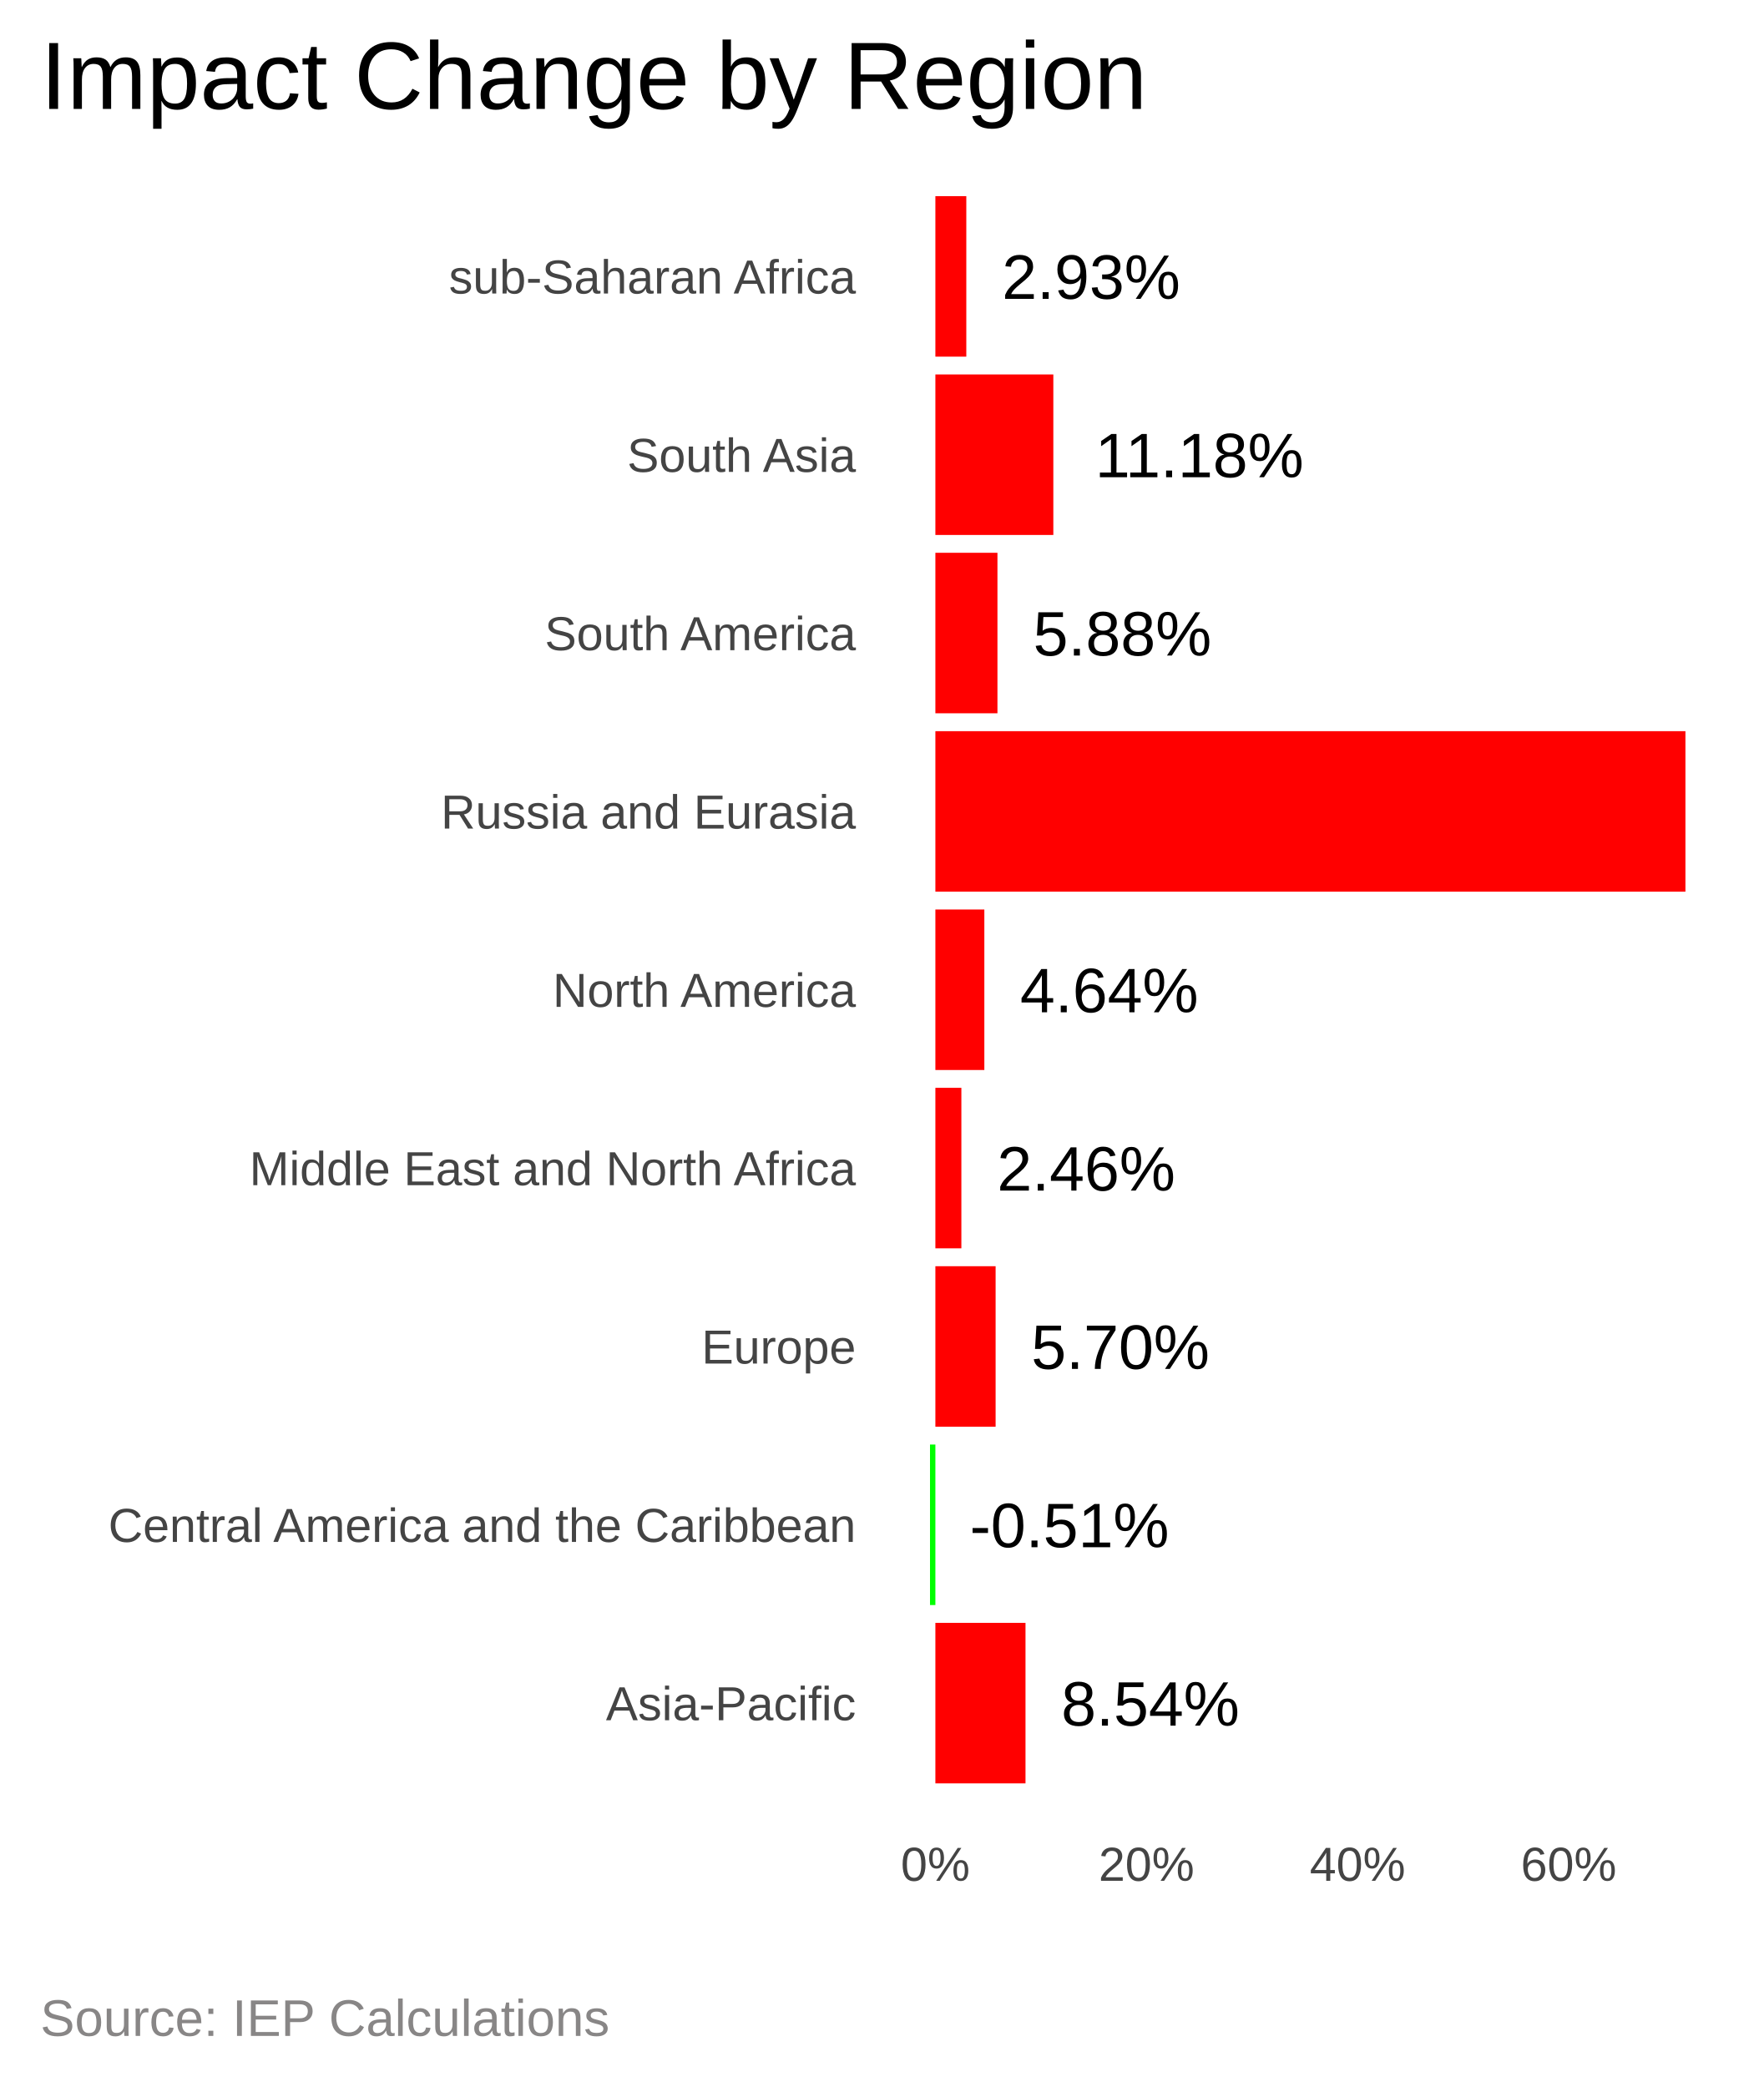
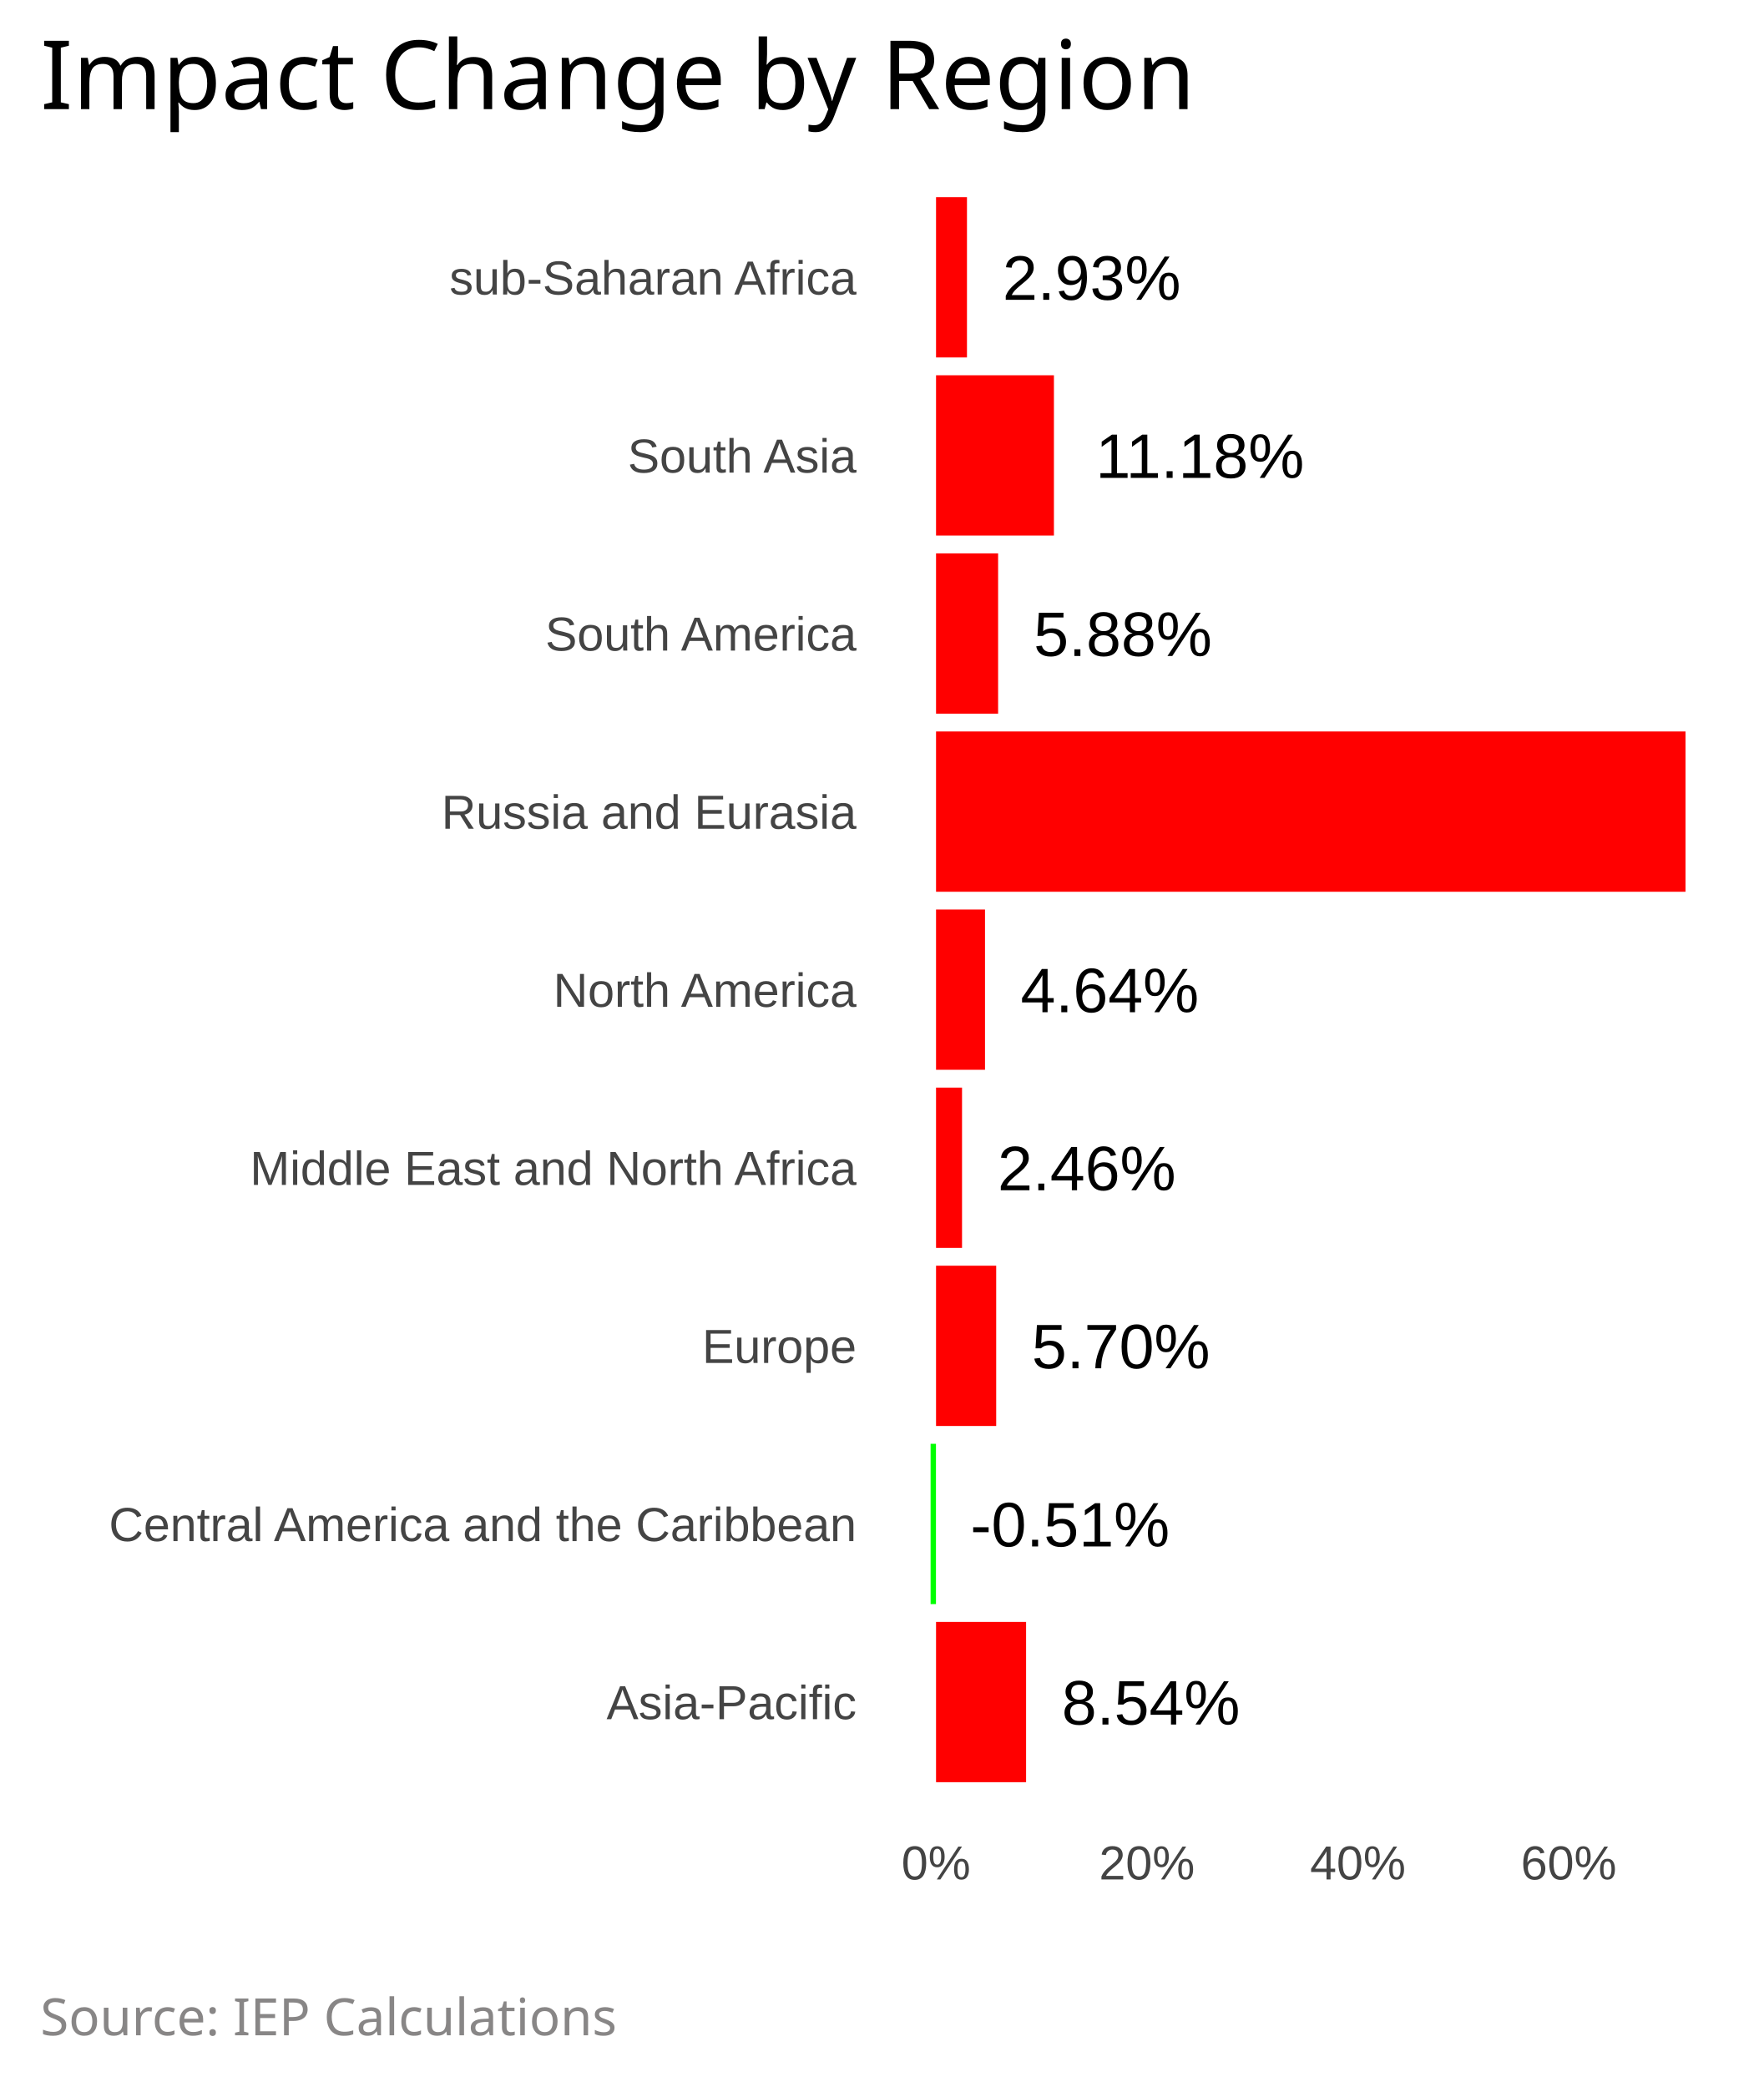
<svg xmlns="http://www.w3.org/2000/svg" class="svglite" width="239.53pt" height="283.46pt" viewBox="0 0 239.53 283.46">
  <defs>
    <style type="text/css">
    .svglite line, .svglite polyline, .svglite polygon, .svglite path, .svglite rect, .svglite circle {
      fill: none;
      stroke: #000000;
      stroke-linecap: round;
      stroke-linejoin: round;
      stroke-miterlimit: 10.00;
    }
    .svglite text {
      white-space: pre;
    }
  </style>
  </defs>
  <rect width="100%" height="100%" style="stroke: none; fill: none;" />
  <defs>
    <clipPath id="cpMC4wMHwyMzkuNTN8MC4wMHwyODMuNDY=">
      <rect x="0.00" y="0.00" width="239.53" height="283.46" />
    </clipPath>
  </defs>
  <g clip-path="url(#cpMC4wMHwyMzkuNTN8MC4wMHwyODMuNDY=)">
</g>
  <defs>
-     <clipPath id="cpMTIxLjE4fDIzNC4wNXwyMy4wMHwyNDUuODY=">
-       <rect x="121.18" y="23.00" width="112.87" height="222.85" />
+     <clipPath id="cpMTIxLjI3fDIzNC4wNXwyMy4xNnwyNDUuNjg=">
+       <rect x="121.27" y="23.16" width="112.78" height="222.53" />
    </clipPath>
  </defs>
-   <g clip-path="url(#cpMTIxLjE4fDIzNC4wNXwyMy4wMHwyNDUuODY=)">
-     <rect x="127.04" y="220.42" width="12.24" height="21.80" style="stroke-width: 1.07; stroke: none; stroke-linecap: butt; stroke-linejoin: miter; fill: #FF0000;" />
-     <rect x="126.31" y="196.20" width="0.73" height="21.80" style="stroke-width: 1.07; stroke: none; stroke-linecap: butt; stroke-linejoin: miter; fill: #00FF00;" />
-     <rect x="127.04" y="171.98" width="8.18" height="21.80" style="stroke-width: 1.07; stroke: none; stroke-linecap: butt; stroke-linejoin: miter; fill: #FF0000;" />
-     <rect x="127.04" y="147.75" width="3.53" height="21.80" style="stroke-width: 1.07; stroke: none; stroke-linecap: butt; stroke-linejoin: miter; fill: #FF0000;" />
-     <rect x="127.04" y="123.53" width="6.65" height="21.80" style="stroke-width: 1.07; stroke: none; stroke-linecap: butt; stroke-linejoin: miter; fill: #FF0000;" />
-     <rect x="127.04" y="99.31" width="101.87" height="21.80" style="stroke-width: 1.07; stroke: none; stroke-linecap: butt; stroke-linejoin: miter; fill: #FF0000;" />
-     <rect x="127.04" y="75.08" width="8.43" height="21.80" style="stroke-width: 1.07; stroke: none; stroke-linecap: butt; stroke-linejoin: miter; fill: #FF0000;" />
-     <rect x="127.04" y="50.86" width="16.02" height="21.80" style="stroke-width: 1.07; stroke: none; stroke-linecap: butt; stroke-linejoin: miter; fill: #FF0000;" />
-     <rect x="127.04" y="26.64" width="4.20" height="21.80" style="stroke-width: 1.07; stroke: none; stroke-linecap: butt; stroke-linejoin: miter; fill: #FF0000;" />
-     <text x="144.13" y="234.38" style="font-size: 8.54px; font-family: &quot;Arial&quot;;" textLength="24.19px" lengthAdjust="spacingAndGlyphs">8.54%</text>
-     <text x="131.72" y="210.15" style="font-size: 8.54px; font-family: &quot;Arial&quot;;" textLength="27.04px" lengthAdjust="spacingAndGlyphs">-0.51%</text>
-     <text x="140.06" y="185.93" style="font-size: 8.54px; font-family: &quot;Arial&quot;;" textLength="24.19px" lengthAdjust="spacingAndGlyphs">5.70%</text>
-     <text x="135.41" y="161.71" style="font-size: 8.54px; font-family: &quot;Arial&quot;;" textLength="24.19px" lengthAdjust="spacingAndGlyphs">2.46%</text>
-     <text x="138.54" y="137.49" style="font-size: 8.54px; font-family: &quot;Arial&quot;;" textLength="24.19px" lengthAdjust="spacingAndGlyphs">4.64%</text>
-     <text x="234.71" y="113.26" style="font-size: 8.54px; font-family: &quot;Arial&quot;;" textLength="28.94px" lengthAdjust="spacingAndGlyphs">71.07%</text>
-     <text x="140.32" y="89.04" style="font-size: 8.54px; font-family: &quot;Arial&quot;;" textLength="24.19px" lengthAdjust="spacingAndGlyphs">5.88%</text>
-     <text x="148.73" y="64.82" style="font-size: 8.54px; font-family: &quot;Arial&quot;;" textLength="28.30px" lengthAdjust="spacingAndGlyphs">11.18%</text>
-     <text x="136.08" y="40.59" style="font-size: 8.54px; font-family: &quot;Arial&quot;;" textLength="24.19px" lengthAdjust="spacingAndGlyphs">2.93%</text>
+   <g clip-path="url(#cpMTIxLjI3fDIzNC4wNXwyMy4xNnwyNDUuNjg=)">
+     <rect x="127.13" y="220.29" width="12.23" height="21.77" style="stroke-width: 1.07; stroke: none; stroke-linecap: butt; stroke-linejoin: miter; fill: #FF0000;" />
+     <rect x="126.39" y="196.10" width="0.73" height="21.77" style="stroke-width: 1.07; stroke: none; stroke-linecap: butt; stroke-linejoin: miter; fill: #00FF00;" />
+     <rect x="127.13" y="171.91" width="8.17" height="21.77" style="stroke-width: 1.07; stroke: none; stroke-linecap: butt; stroke-linejoin: miter; fill: #FF0000;" />
+     <rect x="127.13" y="147.72" width="3.53" height="21.77" style="stroke-width: 1.07; stroke: none; stroke-linecap: butt; stroke-linejoin: miter; fill: #FF0000;" />
+     <rect x="127.13" y="123.53" width="6.65" height="21.77" style="stroke-width: 1.07; stroke: none; stroke-linecap: butt; stroke-linejoin: miter; fill: #FF0000;" />
+     <rect x="127.13" y="99.35" width="101.79" height="21.77" style="stroke-width: 1.07; stroke: none; stroke-linecap: butt; stroke-linejoin: miter; fill: #FF0000;" />
+     <rect x="127.13" y="75.16" width="8.43" height="21.77" style="stroke-width: 1.07; stroke: none; stroke-linecap: butt; stroke-linejoin: miter; fill: #FF0000;" />
+     <rect x="127.13" y="50.97" width="16.01" height="21.77" style="stroke-width: 1.07; stroke: none; stroke-linecap: butt; stroke-linejoin: miter; fill: #FF0000;" />
+     <rect x="127.13" y="26.78" width="4.20" height="21.77" style="stroke-width: 1.07; stroke: none; stroke-linecap: butt; stroke-linejoin: miter; fill: #FF0000;" />
+     <text x="144.20" y="234.23" style="font-size: 8.54px; font-family: &quot;Arial&quot;;" textLength="24.19px" lengthAdjust="spacingAndGlyphs">8.54%</text>
+     <text x="131.80" y="210.04" style="font-size: 8.54px; font-family: &quot;Arial&quot;;" textLength="27.04px" lengthAdjust="spacingAndGlyphs">-0.51%</text>
+     <text x="140.13" y="185.85" style="font-size: 8.54px; font-family: &quot;Arial&quot;;" textLength="24.19px" lengthAdjust="spacingAndGlyphs">5.70%</text>
+     <text x="135.49" y="161.66" style="font-size: 8.54px; font-family: &quot;Arial&quot;;" textLength="24.19px" lengthAdjust="spacingAndGlyphs">2.46%</text>
+     <text x="138.61" y="137.48" style="font-size: 8.54px; font-family: &quot;Arial&quot;;" textLength="24.19px" lengthAdjust="spacingAndGlyphs">4.64%</text>
+     <text x="234.71" y="113.29" style="font-size: 8.54px; font-family: &quot;Arial&quot;;" textLength="28.94px" lengthAdjust="spacingAndGlyphs">71.07%</text>
+     <text x="140.39" y="89.10" style="font-size: 8.54px; font-family: &quot;Arial&quot;;" textLength="24.19px" lengthAdjust="spacingAndGlyphs">5.88%</text>
+     <text x="148.80" y="64.91" style="font-size: 8.54px; font-family: &quot;Arial&quot;;" textLength="28.30px" lengthAdjust="spacingAndGlyphs">11.18%</text>
+     <text x="136.16" y="40.72" style="font-size: 8.54px; font-family: &quot;Arial&quot;;" textLength="24.19px" lengthAdjust="spacingAndGlyphs">2.93%</text>
  </g>
  <g clip-path="url(#cpMC4wMHwyMzkuNTN8MC4wMHwyODMuNDY=)">
-     <text x="116.25" y="233.65" text-anchor="end" style="font-size: 6.50px;fill: #444444; font-family: &quot;Arial&quot;;" textLength="33.98px" lengthAdjust="spacingAndGlyphs">Asia-Pacific</text>
-     <text x="116.25" y="209.43" text-anchor="end" style="font-size: 6.50px;fill: #444444; font-family: &quot;Arial&quot;;" textLength="101.55px" lengthAdjust="spacingAndGlyphs">Central America and the Caribbean</text>
-     <text x="116.25" y="185.20" text-anchor="end" style="font-size: 6.50px;fill: #444444; font-family: &quot;Arial&quot;;" textLength="20.96px" lengthAdjust="spacingAndGlyphs">Europe</text>
-     <text x="116.25" y="160.98" text-anchor="end" style="font-size: 6.50px;fill: #444444; font-family: &quot;Arial&quot;;" textLength="82.40px" lengthAdjust="spacingAndGlyphs">Middle East and North Africa</text>
-     <text x="116.25" y="136.76" text-anchor="end" style="font-size: 6.50px;fill: #444444; font-family: &quot;Arial&quot;;" textLength="41.19px" lengthAdjust="spacingAndGlyphs">North America</text>
-     <text x="116.25" y="112.54" text-anchor="end" style="font-size: 6.50px;fill: #444444; font-family: &quot;Arial&quot;;" textLength="56.38px" lengthAdjust="spacingAndGlyphs">Russia and Eurasia</text>
-     <text x="116.25" y="88.31" text-anchor="end" style="font-size: 6.50px;fill: #444444; font-family: &quot;Arial&quot;;" textLength="42.28px" lengthAdjust="spacingAndGlyphs">South America</text>
-     <text x="116.25" y="64.09" text-anchor="end" style="font-size: 6.50px;fill: #444444; font-family: &quot;Arial&quot;;" textLength="31.08px" lengthAdjust="spacingAndGlyphs">South Asia</text>
-     <text x="116.25" y="39.87" text-anchor="end" style="font-size: 6.50px;fill: #444444; font-family: &quot;Arial&quot;;" textLength="55.30px" lengthAdjust="spacingAndGlyphs">sub-Saharan Africa</text>
-     <text x="127.04" y="255.45" text-anchor="middle" style="font-size: 6.50px;fill: #444444; font-family: &quot;Arial&quot;;" textLength="9.40px" lengthAdjust="spacingAndGlyphs">0%</text>
-     <text x="155.71" y="255.45" text-anchor="middle" style="font-size: 6.50px;fill: #444444; font-family: &quot;Arial&quot;;" textLength="13.01px" lengthAdjust="spacingAndGlyphs">20%</text>
-     <text x="184.38" y="255.45" text-anchor="middle" style="font-size: 6.50px;fill: #444444; font-family: &quot;Arial&quot;;" textLength="13.01px" lengthAdjust="spacingAndGlyphs">40%</text>
-     <text x="213.05" y="255.45" text-anchor="middle" style="font-size: 6.50px;fill: #444444; font-family: &quot;Arial&quot;;" textLength="13.01px" lengthAdjust="spacingAndGlyphs">60%</text>
-     <text x="5.48" y="14.79" style="font-size: 13.00px; font-family: &quot;Arial&quot;;" textLength="150.31px" lengthAdjust="spacingAndGlyphs">Impact Change by Region</text>
-     <text x="5.48" y="276.52" style="font-size: 7.00px;fill: #888686; font-family: &quot;Arial&quot;;" textLength="77.30px" lengthAdjust="spacingAndGlyphs">Source: IEP Calculations</text>
+     <text x="116.33" y="233.50" text-anchor="end" style="font-size: 6.50px;fill: #444444; font-family: &quot;Arial&quot;;" textLength="33.98px" lengthAdjust="spacingAndGlyphs">Asia-Pacific</text>
+     <text x="116.33" y="209.31" text-anchor="end" style="font-size: 6.50px;fill: #444444; font-family: &quot;Arial&quot;;" textLength="101.55px" lengthAdjust="spacingAndGlyphs">Central America and the Caribbean</text>
+     <text x="116.33" y="185.12" text-anchor="end" style="font-size: 6.50px;fill: #444444; font-family: &quot;Arial&quot;;" textLength="20.96px" lengthAdjust="spacingAndGlyphs">Europe</text>
+     <text x="116.33" y="160.94" text-anchor="end" style="font-size: 6.50px;fill: #444444; font-family: &quot;Arial&quot;;" textLength="82.40px" lengthAdjust="spacingAndGlyphs">Middle East and North Africa</text>
+     <text x="116.33" y="136.75" text-anchor="end" style="font-size: 6.50px;fill: #444444; font-family: &quot;Arial&quot;;" textLength="41.19px" lengthAdjust="spacingAndGlyphs">North America</text>
+     <text x="116.33" y="112.56" text-anchor="end" style="font-size: 6.50px;fill: #444444; font-family: &quot;Arial&quot;;" textLength="56.38px" lengthAdjust="spacingAndGlyphs">Russia and Eurasia</text>
+     <text x="116.33" y="88.37" text-anchor="end" style="font-size: 6.50px;fill: #444444; font-family: &quot;Arial&quot;;" textLength="42.28px" lengthAdjust="spacingAndGlyphs">South America</text>
+     <text x="116.33" y="64.19" text-anchor="end" style="font-size: 6.50px;fill: #444444; font-family: &quot;Arial&quot;;" textLength="31.08px" lengthAdjust="spacingAndGlyphs">South Asia</text>
+     <text x="116.33" y="40.00" text-anchor="end" style="font-size: 6.50px;fill: #444444; font-family: &quot;Arial&quot;;" textLength="55.30px" lengthAdjust="spacingAndGlyphs">sub-Saharan Africa</text>
+     <text x="127.13" y="255.27" text-anchor="middle" style="font-size: 6.50px;fill: #444444; font-family: &quot;Arial&quot;;" textLength="9.40px" lengthAdjust="spacingAndGlyphs">0%</text>
+     <text x="155.77" y="255.27" text-anchor="middle" style="font-size: 6.50px;fill: #444444; font-family: &quot;Arial&quot;;" textLength="13.01px" lengthAdjust="spacingAndGlyphs">20%</text>
+     <text x="184.42" y="255.27" text-anchor="middle" style="font-size: 6.50px;fill: #444444; font-family: &quot;Arial&quot;;" textLength="13.01px" lengthAdjust="spacingAndGlyphs">40%</text>
+     <text x="213.06" y="255.27" text-anchor="middle" style="font-size: 6.50px;fill: #444444; font-family: &quot;Arial&quot;;" textLength="13.01px" lengthAdjust="spacingAndGlyphs">60%</text>
+     <text x="5.48" y="14.82" style="font-size: 13.00px; font-family: &quot;Helvetica LT Pro&quot;;" textLength="150.29px" lengthAdjust="spacingAndGlyphs">Impact Change by Region</text>
+     <text x="5.48" y="276.44" style="font-size: 7.00px;fill: #888686; font-family: &quot;Helvetica LT Pro&quot;;" textLength="77.44px" lengthAdjust="spacingAndGlyphs">Source: IEP Calculations</text>
  </g>
</svg>
